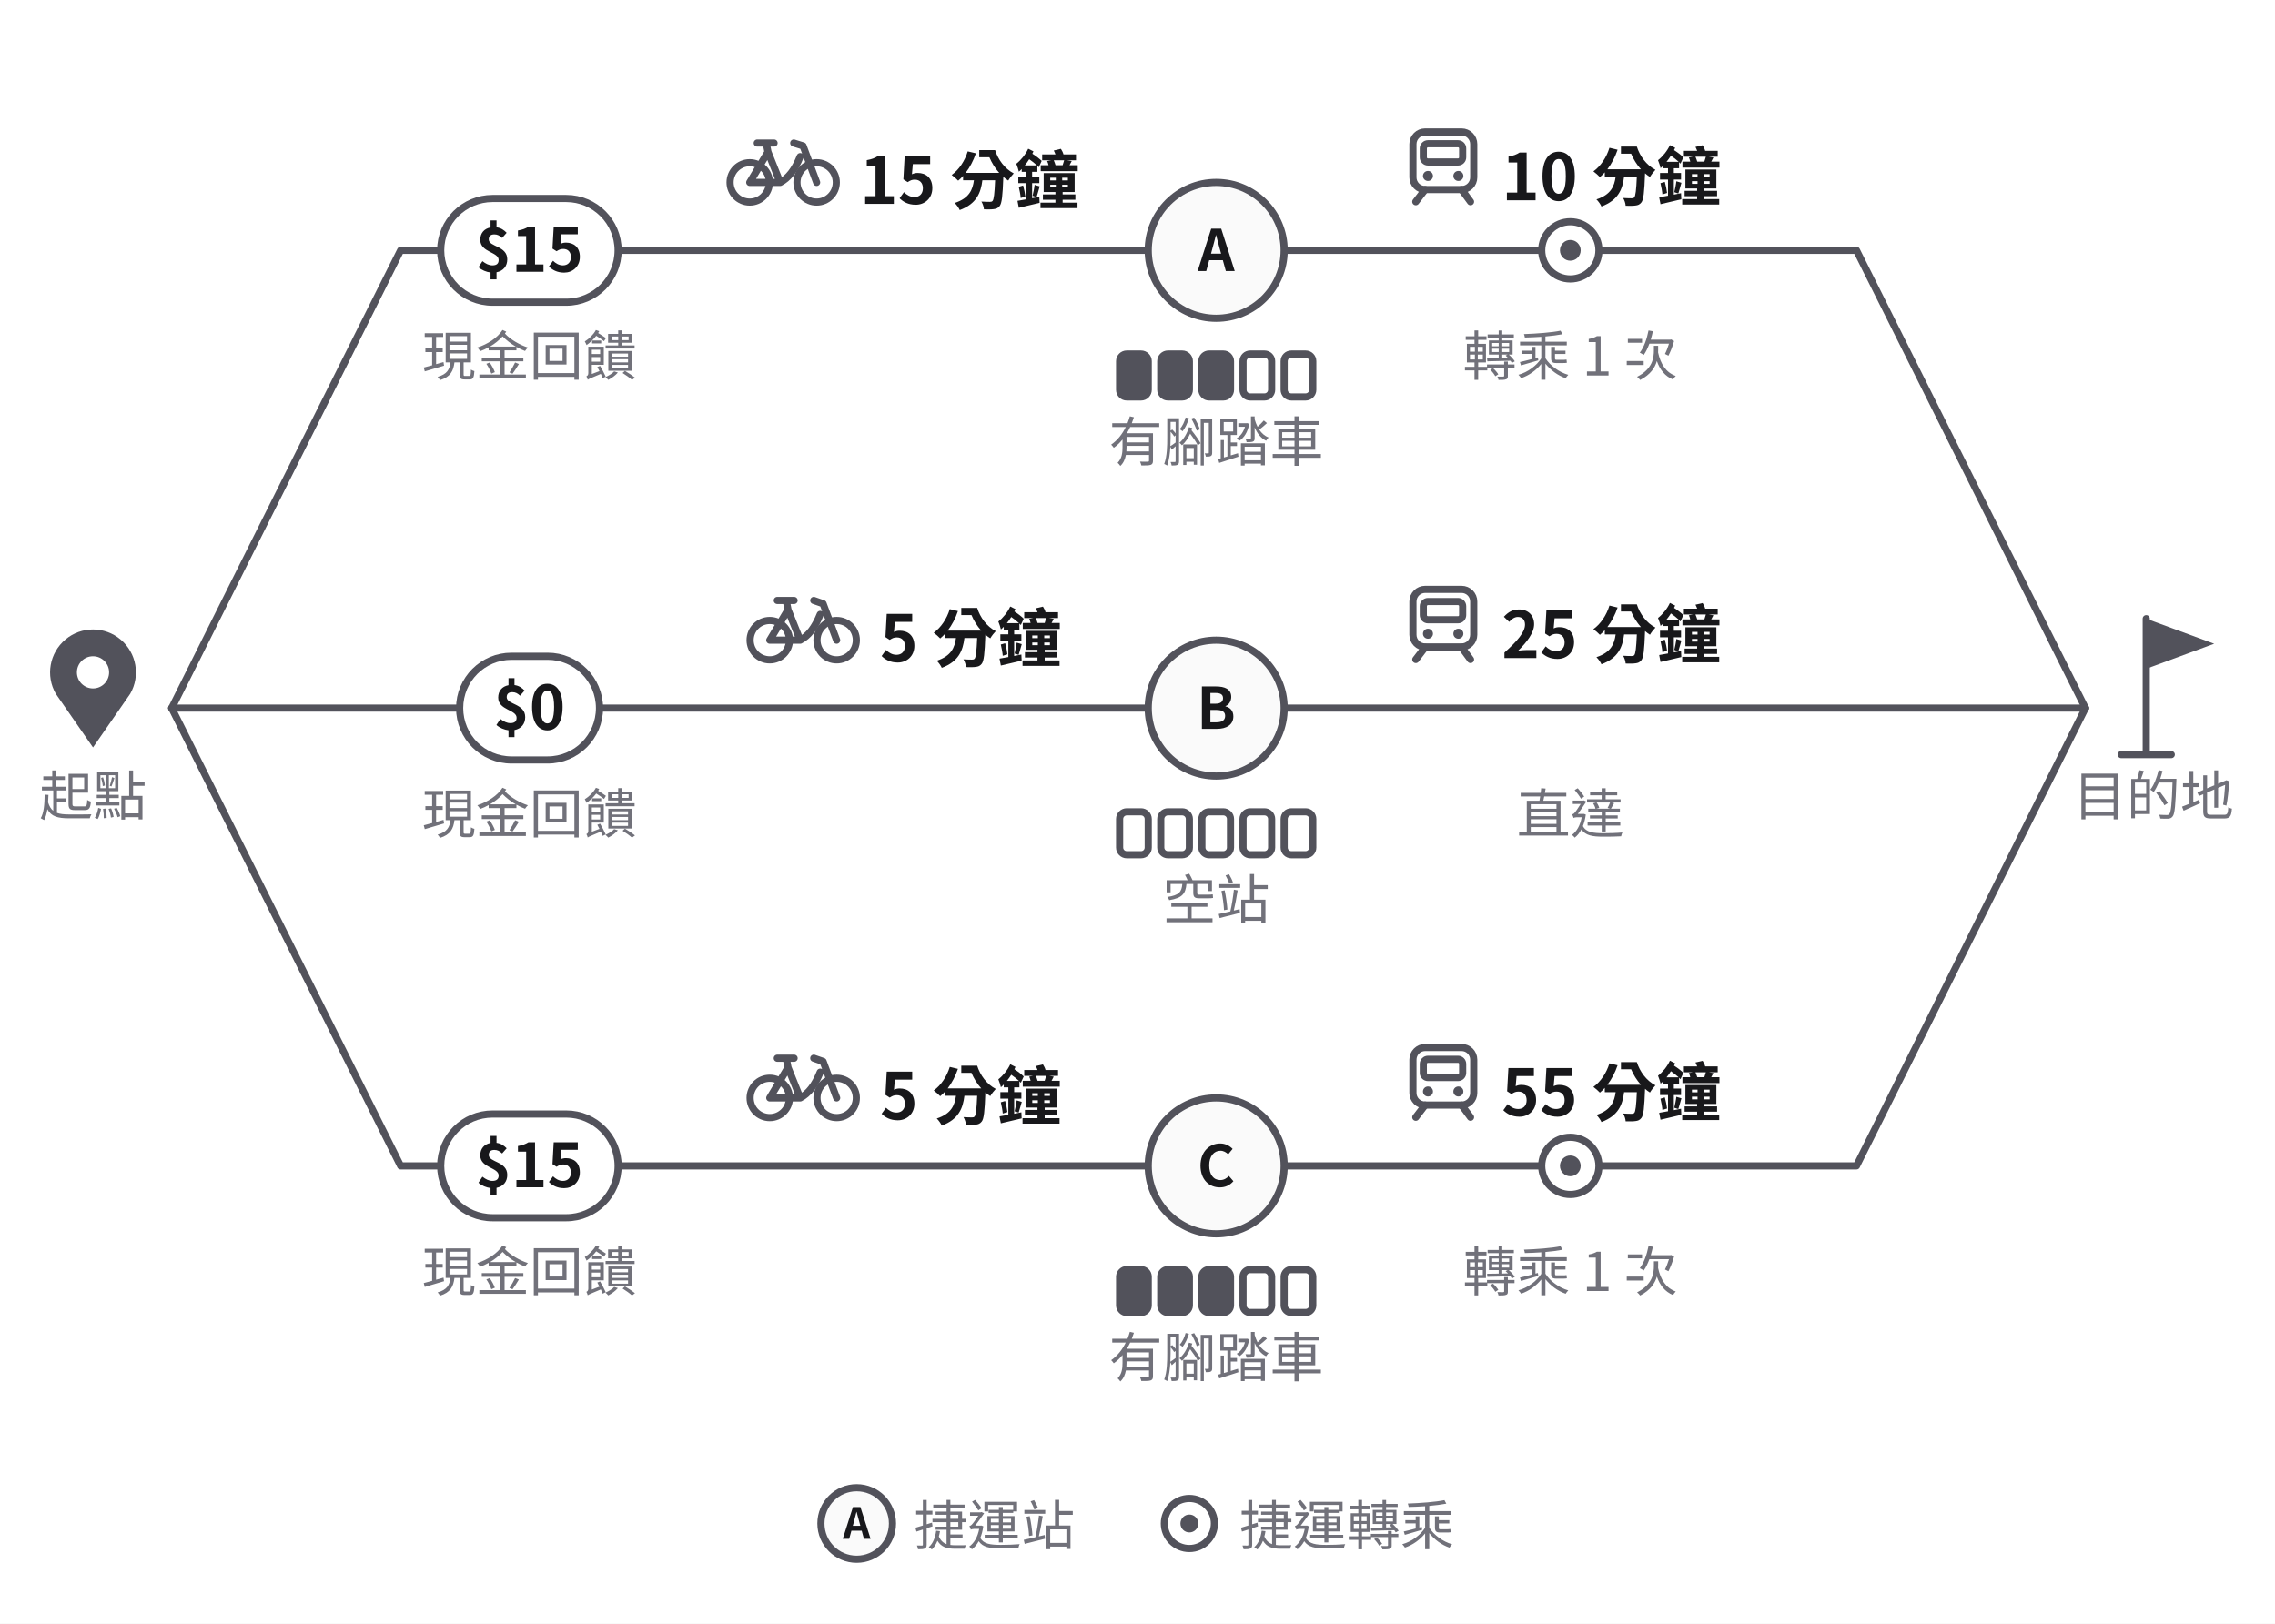
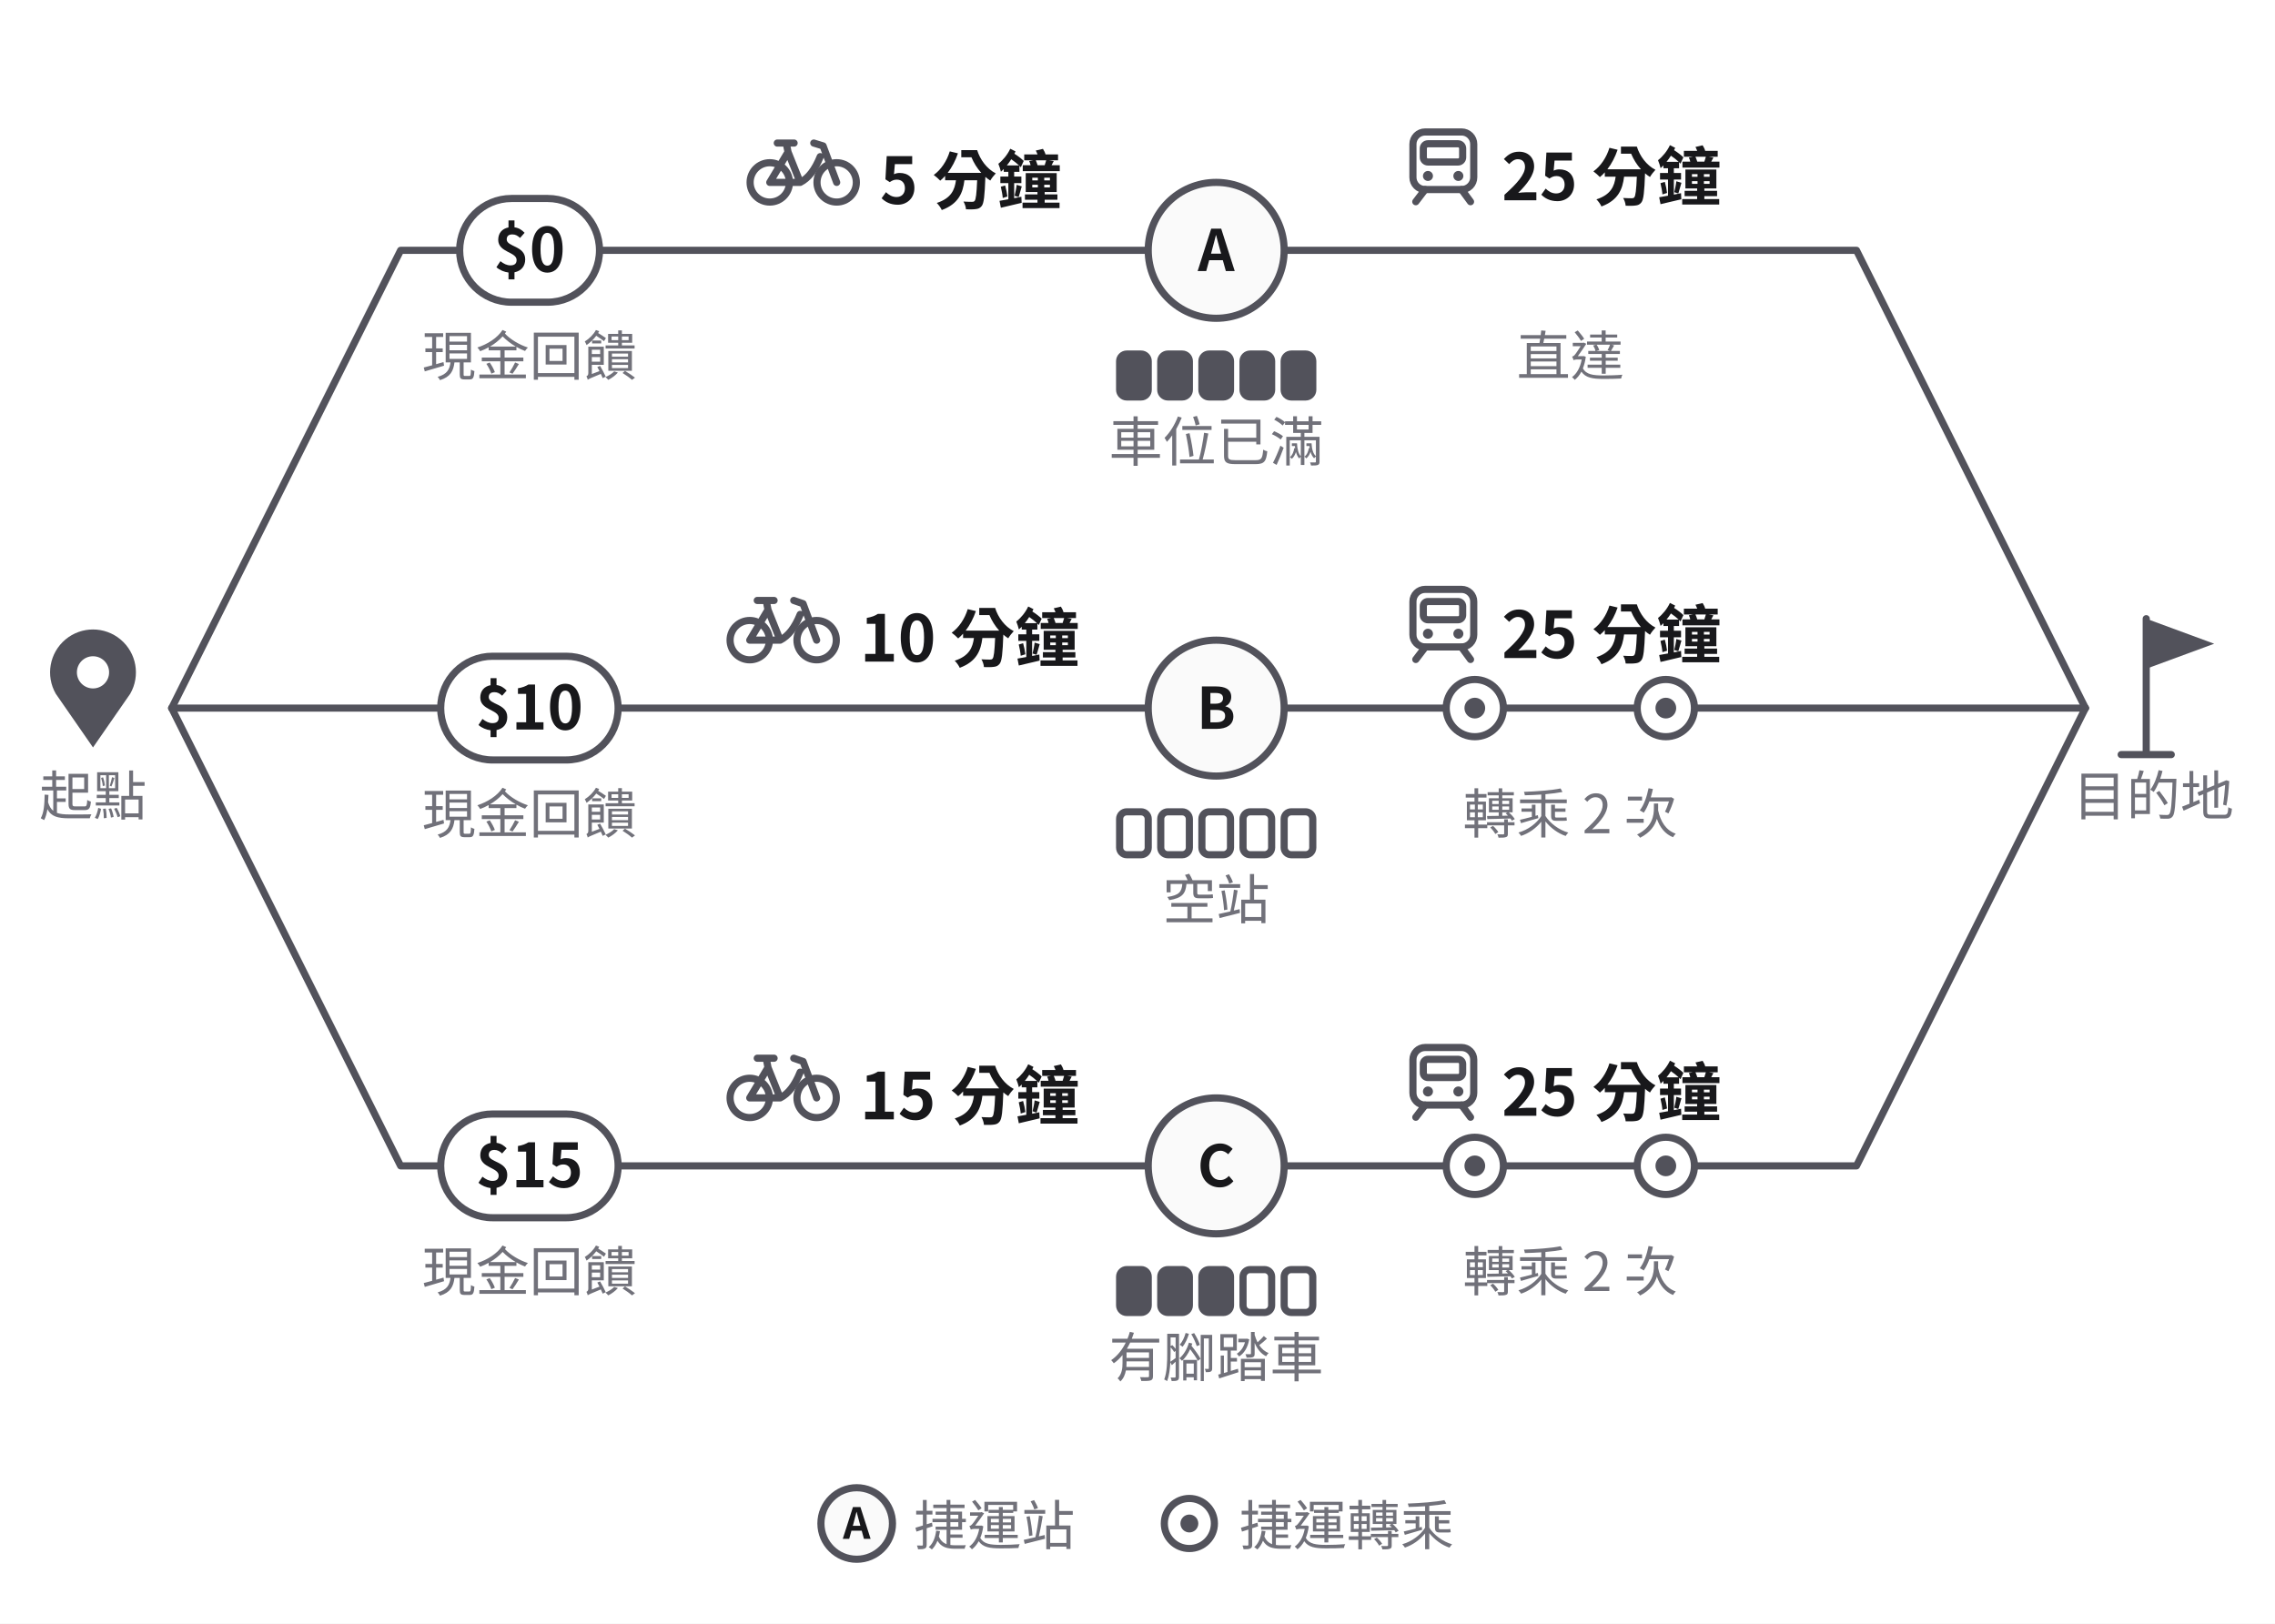
<svg xmlns="http://www.w3.org/2000/svg" viewBox="0 0 636 454" width="636" height="454" style="display:block;width:100%;max-width:480px;height:auto;margin:0 auto" role="img" aria-label="三條路線：騎腳踏車到捷運站，再搭捷運前往目的地">
  <style>.rs-bg{fill:#ffffff}.rs-tx{fill:#18181b}.rs-mu{fill:#71717a}.rs-ln{fill:none;stroke:#52525b}.rs-ink{fill:#52525b}.rs-paper{fill:#ffffff}.rs-box{fill:#ffffff;stroke:#52525b}.rs-band{fill:#fafafa;stroke:#52525b}.rs-slot{stroke:#52525b}</style>
  <rect width="636" height="454" class="rs-bg" />
  <g font-family="system-ui,-apple-system,'Segoe UI','Noto Sans TC','Noto Sans CJK TC','PingFang TC','Microsoft JhengHei',sans-serif">
    <g class="rs-ln" stroke-width="2" stroke-linejoin="round" stroke-linecap="round">
      <path d="M48.0,198.0 L112.0,70.0 L321.0,70.0" />
      <path d="M359.0,70.0 L519.0,70.0 L583.0,198.0" />
      <path d="M48.0,198.0 L112.0,198.0 L321.0,198.0" />
      <path d="M359.0,198.0 L519.0,198.0 L583.0,198.0" />
      <path d="M48.0,198.0 L112.0,326.0 L321.0,326.0" />
      <path d="M359.0,326.0 L519.0,326.0 L583.0,198.0" />
    </g>
-     <rect x="123.2" y="55.5" width="49.6" height="29.0" rx="14.5" class="rs-box" stroke-width="2" />
-     <text x="148.0" y="76.0" font-size="17" font-weight="600" class="rs-tx" text-anchor="middle">$15</text>
+     <rect x="128.5" y="55.5" width="39.1" height="29.0" rx="14.5" class="rs-box" stroke-width="2" />
+     <text x="148.0" y="76.0" font-size="17" font-weight="600" class="rs-tx" text-anchor="middle">$0</text>
    <text x="148.0" y="105.0" font-size="15" font-weight="500" class="rs-mu" text-anchor="middle">現金回饋</text>
    <g class="rs-ln" stroke-width="2" stroke-linecap="round" stroke-linejoin="round">
-       <circle cx="209.6" cy="51.0" r="5.5" />
-       <circle cx="228.3" cy="51.0" r="5.5" />
-       <path d="M209.6,51.0 L218.1,51.0 L214.7,42.5 Z M218.1,51.0 Q221.5,49.3 223.7,43.8 M224.5,40.8 L228.3,51.0 M214.7,42.5 L214.2,40.0 M211.7,40.0 L216.4,40.0 M224.5,40.8 L221.9,40.0" />
+       <circle cx="215.2" cy="51.0" r="5.5" />
+       <circle cx="233.9" cy="51.0" r="5.5" />
+       <path d="M215.2,51.0 L223.7,51.0 L220.3,42.5 Z M223.7,51.0 Q227.1,49.3 229.3,43.8 M230.1,40.8 L233.9,51.0 M220.3,42.5 L219.8,40.0 M217.3,40.0 L222.0,40.0 M230.1,40.8 L227.5,40.0" />
    </g>
-     <text x="240.4" y="57.0" font-size="18" font-weight="600" class="rs-tx" text-anchor="start">15 分鐘</text>
+     <text x="246.0" y="57.0" font-size="18" font-weight="600" class="rs-tx" text-anchor="start">5 分鐘</text>
    <g class="rs-ln" stroke-width="2" stroke-linecap="round" stroke-linejoin="round">
      <rect x="395.0" y="36.9" width="17.0" height="16.1" rx="3.4" />
      <rect x="397.9" y="40.2" width="11.0" height="5.1" rx="1.3" />
      <path d="M398.4,53.0 L395.8,56.4 M408.6,53.0 L411.1,56.4" />
    </g>
    <circle cx="399.2" cy="49.2" r="1.4" class="rs-ink" />
    <circle cx="407.7" cy="49.2" r="1.4" class="rs-ink" />
-     <text x="419.8" y="56.0" font-size="18" font-weight="600" class="rs-tx" text-anchor="start">10 分鐘</text>
-     <circle cx="439.0" cy="70.0" r="8.0" class="rs-box" stroke-width="2" />
-     <circle cx="439.0" cy="70.0" r="2.9" class="rs-ink" />
-     <text x="439.0" y="105.0" font-size="15" font-weight="500" class="rs-mu" text-anchor="middle">轉乘 1 次</text>
+     <text x="419.8" y="56.0" font-size="18" font-weight="600" class="rs-tx" text-anchor="start">25 分鐘</text>
+     <text x="439.0" y="105.0" font-size="15" font-weight="500" class="rs-mu" text-anchor="middle">直達</text>
    <circle cx="340.0" cy="70.0" r="19.0" class="rs-band" stroke-width="2" />
    <text x="340.0" y="75.8" font-size="16" font-weight="700" class="rs-tx" text-anchor="middle">A</text>
    <rect x="313.0" y="99.0" width="8.0" height="12.0" rx="2" class="rs-slot rs-ink" stroke-width="2" />
    <rect x="324.5" y="99.0" width="8.0" height="12.0" rx="2" class="rs-slot rs-ink" stroke-width="2" />
    <rect x="336.0" y="99.0" width="8.0" height="12.0" rx="2" class="rs-slot rs-ink" stroke-width="2" />
-     <rect x="347.5" y="99.0" width="8.0" height="12.0" rx="2" class="rs-slot rs-paper" stroke-width="2" />
-     <rect x="359.0" y="99.0" width="8.0" height="12.0" rx="2" class="rs-slot rs-paper" stroke-width="2" />
-     <text x="340.0" y="129.0" font-size="15" font-weight="500" class="rs-mu" text-anchor="middle">有腳踏車</text>
-     <rect x="128.5" y="183.5" width="39.1" height="29.0" rx="14.5" class="rs-box" stroke-width="2" />
-     <text x="148.0" y="204.0" font-size="17" font-weight="600" class="rs-tx" text-anchor="middle">$0</text>
+     <rect x="347.5" y="99.0" width="8.0" height="12.0" rx="2" class="rs-slot rs-ink" stroke-width="2" />
+     <rect x="359.0" y="99.0" width="8.0" height="12.0" rx="2" class="rs-slot rs-ink" stroke-width="2" />
+     <text x="340.0" y="129.0" font-size="15" font-weight="500" class="rs-mu" text-anchor="middle">車位已滿</text>
+     <rect x="123.2" y="183.5" width="49.6" height="29.0" rx="14.5" class="rs-box" stroke-width="2" />
+     <text x="148.0" y="204.0" font-size="17" font-weight="600" class="rs-tx" text-anchor="middle">$10</text>
    <text x="148.0" y="233.0" font-size="15" font-weight="500" class="rs-mu" text-anchor="middle">現金回饋</text>
    <g class="rs-ln" stroke-width="2" stroke-linecap="round" stroke-linejoin="round">
-       <circle cx="215.2" cy="179.0" r="5.5" />
-       <circle cx="233.9" cy="179.0" r="5.5" />
-       <path d="M215.2,179.0 L223.7,179.0 L220.3,170.5 Z M223.7,179.0 Q227.1,177.3 229.3,171.8 M230.1,168.8 L233.9,179.0 M220.3,170.5 L219.8,167.9 M217.3,167.9 L222.0,167.9 M230.1,168.8 L227.5,167.9" />
+       <circle cx="209.6" cy="179.0" r="5.5" />
+       <circle cx="228.3" cy="179.0" r="5.5" />
+       <path d="M209.6,179.0 L218.1,179.0 L214.7,170.5 Z M218.1,179.0 Q221.5,177.3 223.7,171.8 M224.5,168.8 L228.3,179.0 M214.7,170.5 L214.2,167.9 M211.7,167.9 L216.4,167.9 M224.5,168.8 L221.9,167.9" />
    </g>
-     <text x="246.0" y="185.0" font-size="18" font-weight="600" class="rs-tx" text-anchor="start">5 分鐘</text>
+     <text x="240.4" y="185.0" font-size="18" font-weight="600" class="rs-tx" text-anchor="start">10 分鐘</text>
    <g class="rs-ln" stroke-width="2" stroke-linecap="round" stroke-linejoin="round">
      <rect x="395.0" y="164.8" width="17.0" height="16.1" rx="3.4" />
      <rect x="397.9" y="168.2" width="11.0" height="5.1" rx="1.3" />
      <path d="M398.4,181.0 L395.8,184.4 M408.6,181.0 L411.1,184.4" />
    </g>
    <circle cx="399.2" cy="177.2" r="1.4" class="rs-ink" />
    <circle cx="407.7" cy="177.2" r="1.4" class="rs-ink" />
    <text x="419.8" y="184.0" font-size="18" font-weight="600" class="rs-tx" text-anchor="start">25 分鐘</text>
-     <text x="439.0" y="233.0" font-size="15" font-weight="500" class="rs-mu" text-anchor="middle">直達</text>
+     <circle cx="412.3" cy="198.0" r="8.0" class="rs-box" stroke-width="2" />
+     <circle cx="412.3" cy="198.0" r="2.9" class="rs-ink" />
+     <circle cx="465.7" cy="198.0" r="8.0" class="rs-box" stroke-width="2" />
+     <circle cx="465.7" cy="198.0" r="2.9" class="rs-ink" />
+     <text x="439.0" y="233.0" font-size="15" font-weight="500" class="rs-mu" text-anchor="middle">轉乘 2 次</text>
    <circle cx="340.0" cy="198.0" r="19.0" class="rs-band" stroke-width="2" />
    <text x="340.0" y="203.8" font-size="16" font-weight="700" class="rs-tx" text-anchor="middle">B</text>
    <rect x="313.0" y="227.0" width="8.0" height="12.0" rx="2" class="rs-slot rs-paper" stroke-width="2" />
    <rect x="324.5" y="227.0" width="8.0" height="12.0" rx="2" class="rs-slot rs-paper" stroke-width="2" />
    <rect x="336.0" y="227.0" width="8.0" height="12.0" rx="2" class="rs-slot rs-paper" stroke-width="2" />
    <rect x="347.5" y="227.0" width="8.0" height="12.0" rx="2" class="rs-slot rs-paper" stroke-width="2" />
    <rect x="359.0" y="227.0" width="8.0" height="12.0" rx="2" class="rs-slot rs-paper" stroke-width="2" />
    <text x="340.0" y="257.0" font-size="15" font-weight="500" class="rs-mu" text-anchor="middle">空站</text>
    <rect x="123.2" y="311.5" width="49.6" height="29.0" rx="14.5" class="rs-box" stroke-width="2" />
    <text x="148.0" y="332.0" font-size="17" font-weight="600" class="rs-tx" text-anchor="middle">$15</text>
    <text x="148.0" y="361.0" font-size="15" font-weight="500" class="rs-mu" text-anchor="middle">現金回饋</text>
    <g class="rs-ln" stroke-width="2" stroke-linecap="round" stroke-linejoin="round">
-       <circle cx="215.2" cy="307.0" r="5.5" />
-       <circle cx="233.9" cy="307.0" r="5.5" />
-       <path d="M215.2,307.0 L223.7,307.0 L220.3,298.5 Z M223.7,307.0 Q227.1,305.3 229.3,299.8 M230.1,296.8 L233.9,307.0 M220.3,298.5 L219.8,295.9 M217.3,295.9 L222.0,295.9 M230.1,296.8 L227.5,295.9" />
+       <circle cx="209.6" cy="307.0" r="5.5" />
+       <circle cx="228.3" cy="307.0" r="5.5" />
+       <path d="M209.6,307.0 L218.1,307.0 L214.7,298.5 Z M218.1,307.0 Q221.5,305.3 223.7,299.8 M224.5,296.8 L228.3,307.0 M214.7,298.5 L214.2,295.9 M211.7,295.9 L216.4,295.9 M224.5,296.8 L221.9,295.9" />
    </g>
-     <text x="246.0" y="313.0" font-size="18" font-weight="600" class="rs-tx" text-anchor="start">5 分鐘</text>
+     <text x="240.4" y="313.0" font-size="18" font-weight="600" class="rs-tx" text-anchor="start">15 分鐘</text>
    <g class="rs-ln" stroke-width="2" stroke-linecap="round" stroke-linejoin="round">
      <rect x="395.0" y="292.9" width="17.0" height="16.1" rx="3.4" />
      <rect x="397.9" y="296.2" width="11.0" height="5.1" rx="1.3" />
      <path d="M398.4,309.0 L395.8,312.4 M408.6,309.0 L411.1,312.4" />
    </g>
    <circle cx="399.2" cy="305.2" r="1.4" class="rs-ink" />
    <circle cx="407.7" cy="305.2" r="1.4" class="rs-ink" />
-     <text x="419.8" y="312.0" font-size="18" font-weight="600" class="rs-tx" text-anchor="start">55 分鐘</text>
-     <circle cx="439.0" cy="326.0" r="8.0" class="rs-box" stroke-width="2" />
-     <circle cx="439.0" cy="326.0" r="2.9" class="rs-ink" />
-     <text x="439.0" y="361.0" font-size="15" font-weight="500" class="rs-mu" text-anchor="middle">轉乘 1 次</text>
+     <text x="419.8" y="312.0" font-size="18" font-weight="600" class="rs-tx" text-anchor="start">25 分鐘</text>
+     <circle cx="412.3" cy="326.0" r="8.0" class="rs-box" stroke-width="2" />
+     <circle cx="412.3" cy="326.0" r="2.9" class="rs-ink" />
+     <circle cx="465.7" cy="326.0" r="8.0" class="rs-box" stroke-width="2" />
+     <circle cx="465.7" cy="326.0" r="2.9" class="rs-ink" />
+     <text x="439.0" y="361.0" font-size="15" font-weight="500" class="rs-mu" text-anchor="middle">轉乘 2 次</text>
    <circle cx="340.0" cy="326.0" r="19.0" class="rs-band" stroke-width="2" />
    <text x="340.0" y="331.8" font-size="16" font-weight="700" class="rs-tx" text-anchor="middle">C</text>
    <rect x="313.0" y="355.0" width="8.0" height="12.0" rx="2" class="rs-slot rs-ink" stroke-width="2" />
    <rect x="324.5" y="355.0" width="8.0" height="12.0" rx="2" class="rs-slot rs-ink" stroke-width="2" />
    <rect x="336.0" y="355.0" width="8.0" height="12.0" rx="2" class="rs-slot rs-ink" stroke-width="2" />
    <rect x="347.5" y="355.0" width="8.0" height="12.0" rx="2" class="rs-slot rs-paper" stroke-width="2" />
    <rect x="359.0" y="355.0" width="8.0" height="12.0" rx="2" class="rs-slot rs-paper" stroke-width="2" />
    <text x="340.0" y="385.0" font-size="15" font-weight="500" class="rs-mu" text-anchor="middle">有腳踏車</text>
    <path d="M26.0,209.0 L15.6,194.0 A12 12 0 1 1 36.4,194.0 Z" class="rs-ink" />
    <circle cx="26.0" cy="188.0" r="4.5" class="rs-paper" />
    <text x="26.0" y="228.0" font-size="15" font-weight="500" class="rs-mu" text-anchor="middle">起點</text>
    <g class="rs-ln" stroke-width="2" stroke-linecap="round">
      <path d="M600.0,211.0 L600.0,173.0 M593.0,211.0 L607.0,211.0" />
    </g>
    <path d="M600.0,173.0 L619.0,180.0 L600.0,187.0 Z" class="rs-ink" />
    <text x="602.0" y="228.0" font-size="15" font-weight="500" class="rs-mu" text-anchor="middle">目的地</text>
    <circle cx="239.5" cy="426.0" r="10" class="rs-band" stroke-width="2" />
    <text x="239.5" y="430.3" font-size="12" font-weight="700" class="rs-tx" text-anchor="middle">A</text>
    <text x="255.5" y="432.0" font-size="15" font-weight="500" class="rs-mu" text-anchor="start">捷運站</text>
    <circle cx="332.5" cy="426.0" r="7.0" class="rs-box" stroke-width="2" />
    <circle cx="332.5" cy="426.0" r="2.5" class="rs-ink" />
    <text x="346.5" y="432.0" font-size="15" font-weight="500" class="rs-mu" text-anchor="start">捷運轉乘</text>
  </g>
</svg>
